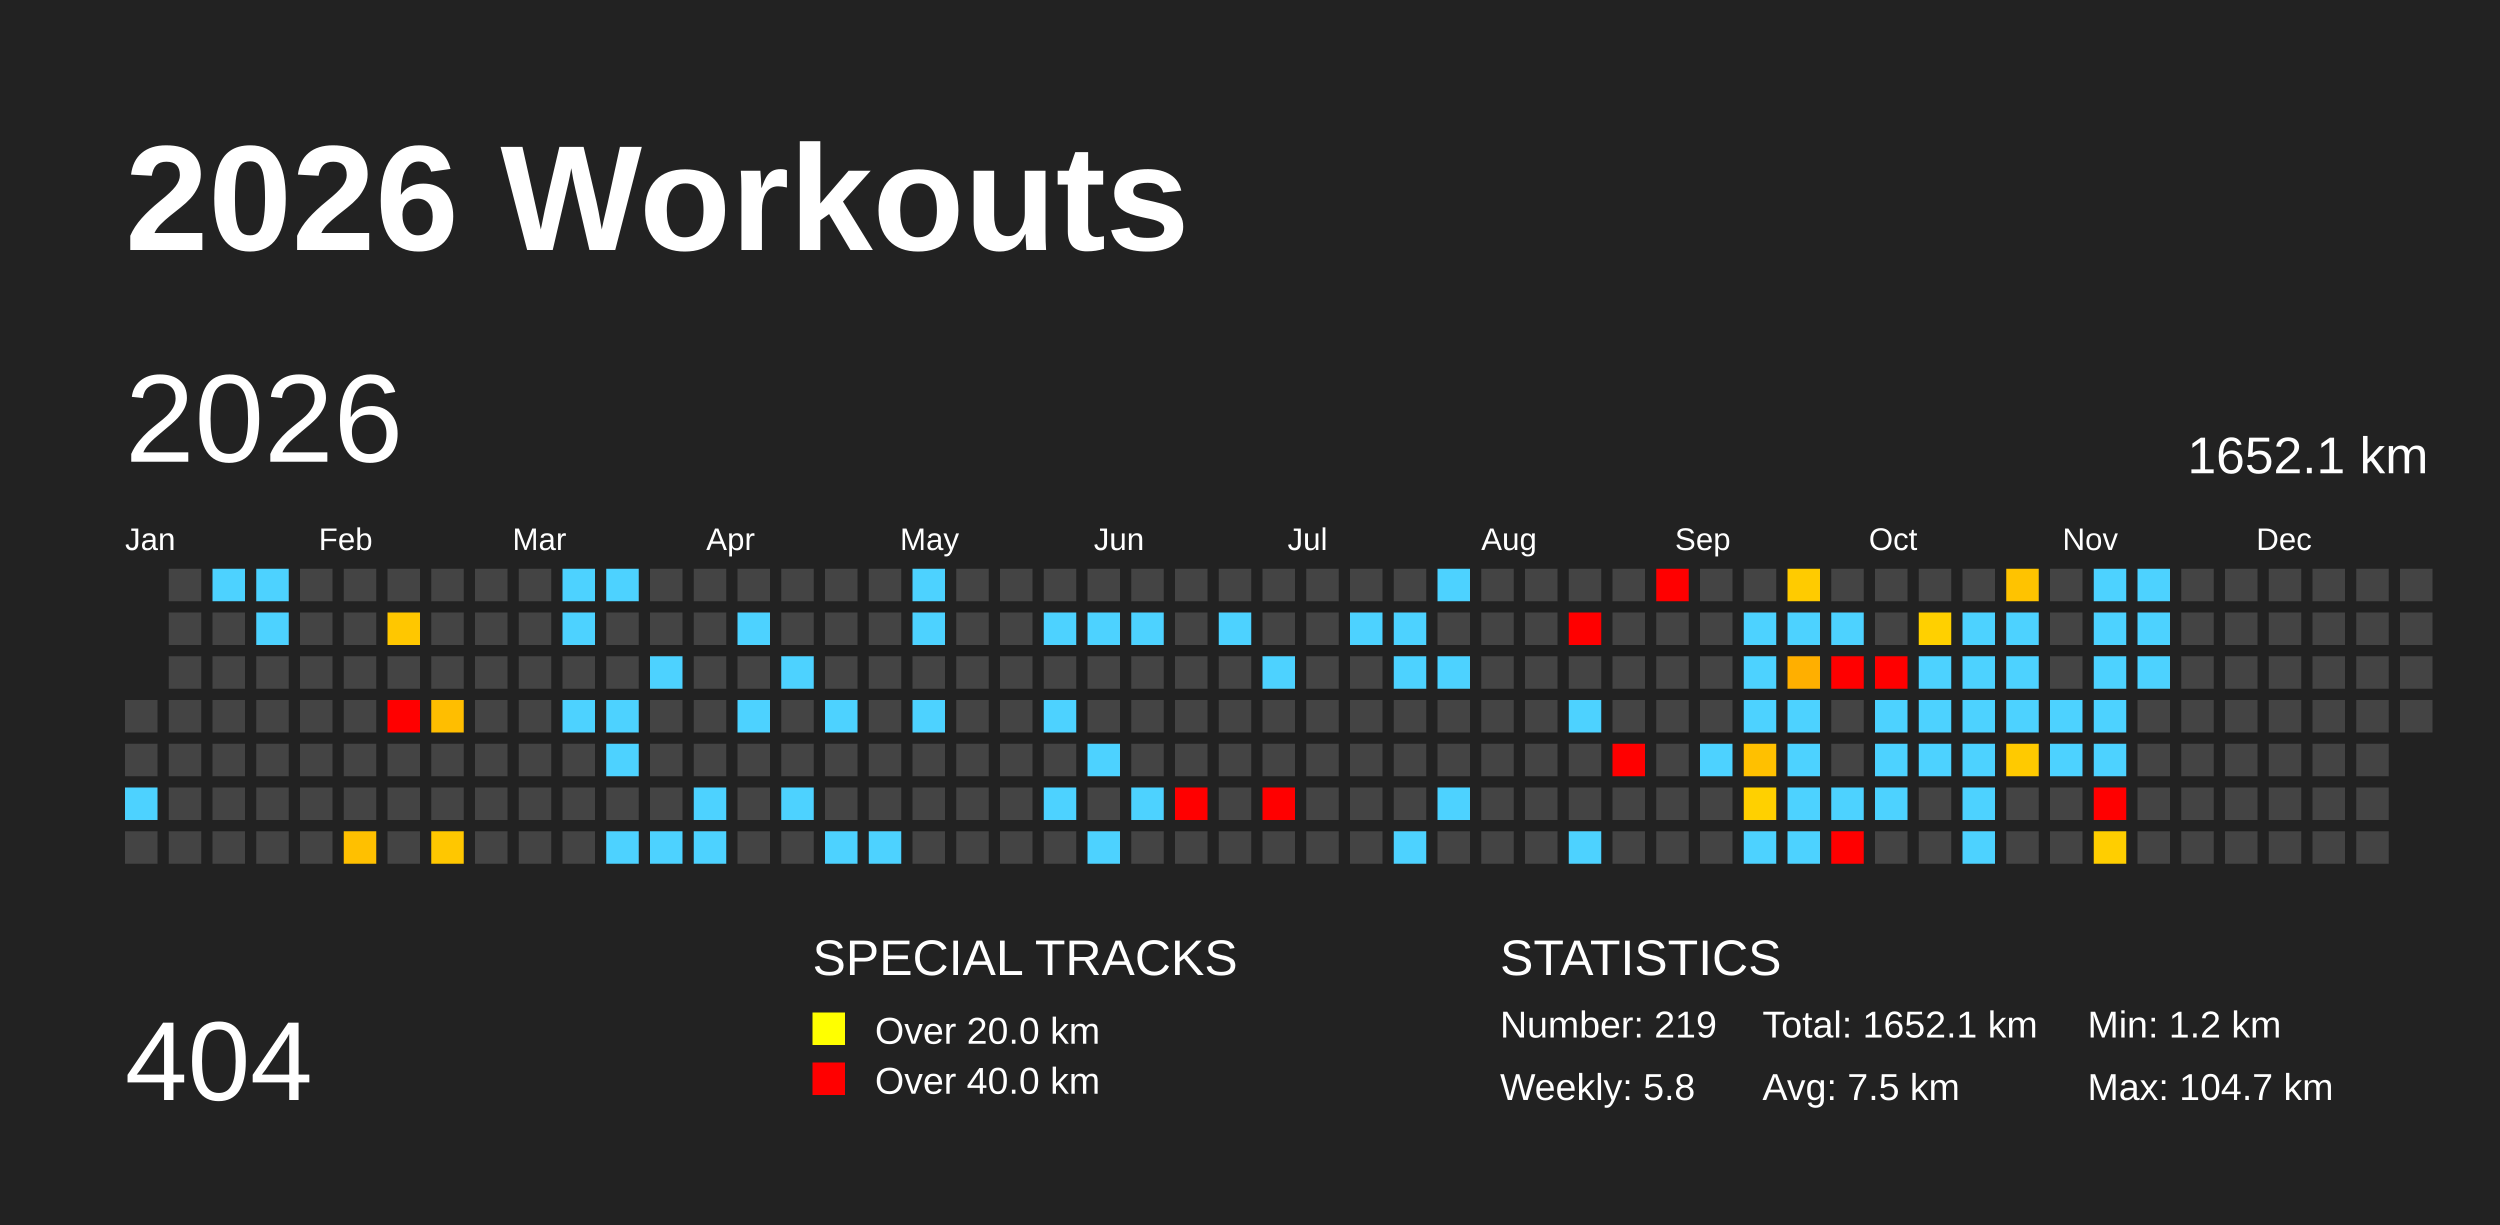
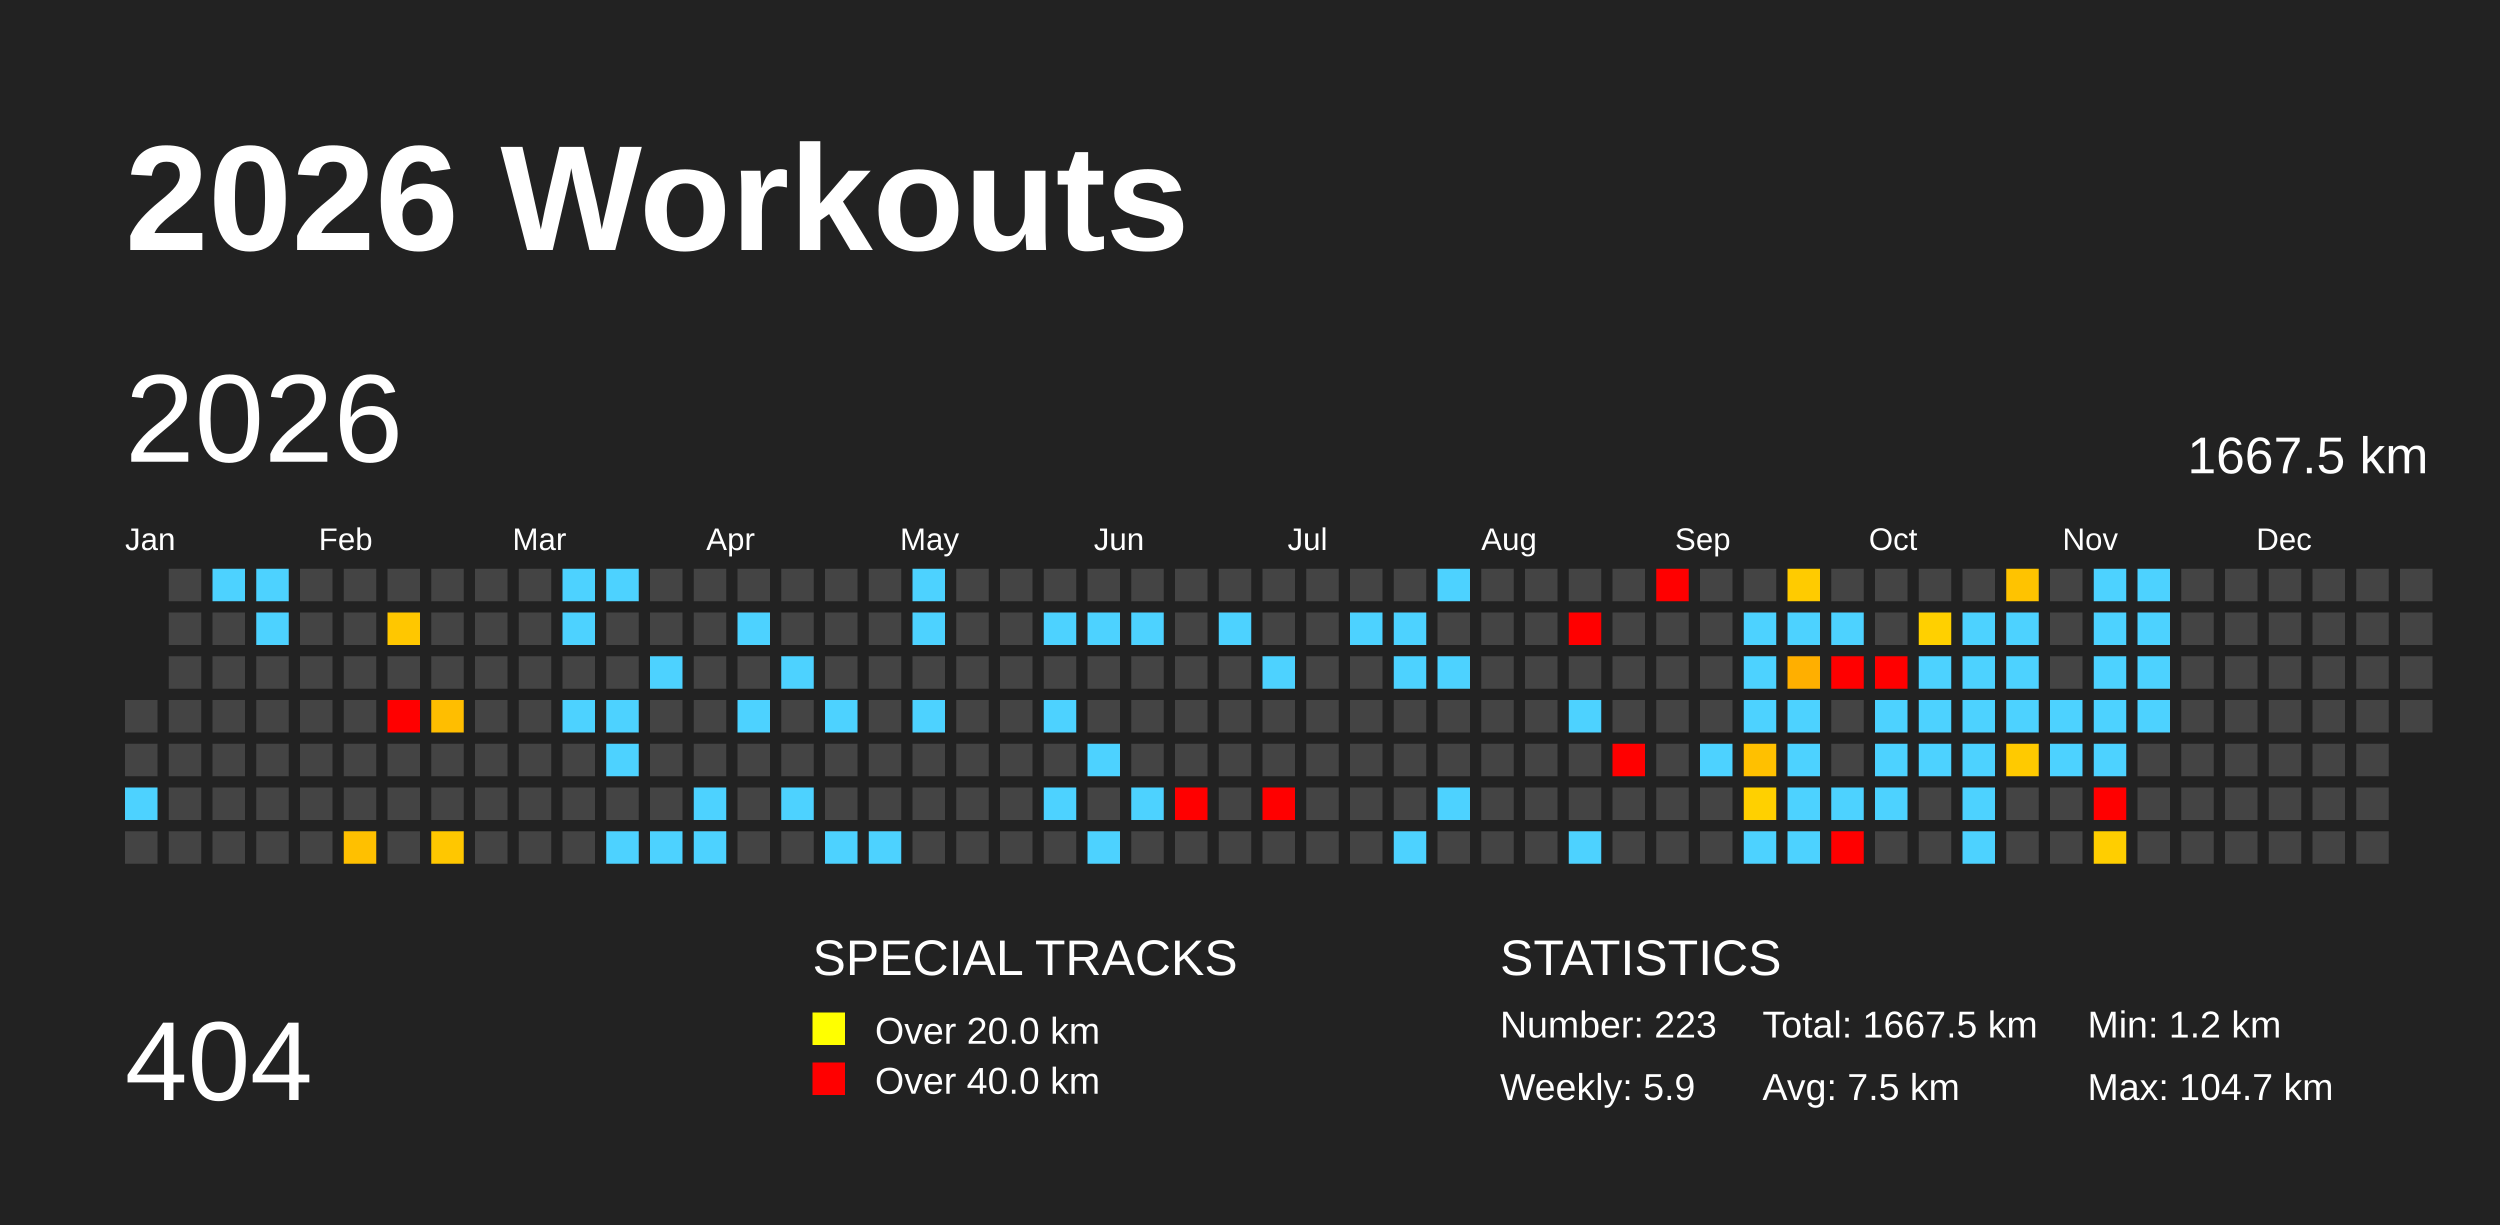
<svg xmlns="http://www.w3.org/2000/svg" baseProfile="full" height="98mm" version="1.1" viewBox="0,0,200,98" width="200mm">
  <defs>
    <pattern height="2" id="indoor-stripe" patternUnits="userSpaceOnUse" width="2">
      <line stroke="white" stroke-opacity="0.45" stroke-width="0.5" x1="0" x2="2" y1="2" y2="0" />
    </pattern>
  </defs>
  <rect fill="#222222" height="98" width="200" x="0" y="0" />
  <text fill="#FFFFFF" style="font-size:12px; font-family:Arial; font-weight:bold;" x="10" y="20">2026 Workouts</text>
  <text fill="#FFFFFF" style="font-size:9px; font-family:Arial" x="10" y="88">404</text>
  <text fill="#FFFFFF" style="font-size:4px; font-family:Arial" x="65" y="78">SPECIAL TRACKS</text>
  <rect fill="yellow" height="2.6" width="2.6" x="65" y="81" />
  <text fill="#FFFFFF" style="font-size:3px; font-family:Arial" x="70" y="83.5">Over 20.0 km</text>
  <rect fill="red" height="2.6" width="2.6" x="65" y="85" />
  <text fill="#FFFFFF" style="font-size:3px; font-family:Arial" x="70" y="87.5">Over 40.0 km</text>
  <text fill="#FFFFFF" style="font-size:4px; font-family:Arial" x="120" y="78">STATISTICS</text>
-   <text fill="#FFFFFF" style="font-size:3px; font-family:Arial" x="120" y="83">Number: 219</text>
-   <text fill="#FFFFFF" style="font-size:3px; font-family:Arial" x="120" y="88">Weekly: 5.8</text>
-   <text fill="#FFFFFF" style="font-size:3px; font-family:Arial" x="141" y="83">Total: 1652.1 km</text>
+   <text fill="#FFFFFF" style="font-size:3px; font-family:Arial" x="120" y="83">Number: 223</text>
+   <text fill="#FFFFFF" style="font-size:3px; font-family:Arial" x="120" y="88">Weekly: 5.9</text>
+   <text fill="#FFFFFF" style="font-size:3px; font-family:Arial" x="141" y="83">Total: 1667.5 km</text>
  <text fill="#FFFFFF" style="font-size:3px; font-family:Arial" x="141" y="88">Avg: 7.5 km</text>
  <text fill="#FFFFFF" style="font-size:3px; font-family:Arial" x="167" y="83">Min: 1.2 km</text>
  <text fill="#FFFFFF" style="font-size:3px; font-family:Arial" x="167" y="88">Max: 104.7 km</text>
  <text dominant-baseline="hanging" fill="#FFFFFF" style="font-size:10.0px; font-family:Arial;" x="10" y="30">2026</text>
-   <text dominant-baseline="hanging" fill="#FFFFFF" style="font-size:4.125px; font-family:Arial;" x="175" y="35">1652.1 km</text>
+   <text dominant-baseline="hanging" fill="#FFFFFF" style="font-size:4.125px; font-family:Arial;" x="175" y="35">1667.5 km</text>
  <text fill="#FFFFFF" style="font-size:2.5px; font-family:Arial" x="10.0" y="44">Jan</text>
  <text fill="#FFFFFF" style="font-size:2.5px; font-family:Arial" x="25.5" y="44">Feb</text>
  <text fill="#FFFFFF" style="font-size:2.5px; font-family:Arial" x="41.0" y="44">Mar</text>
  <text fill="#FFFFFF" style="font-size:2.5px; font-family:Arial" x="56.5" y="44">Apr</text>
  <text fill="#FFFFFF" style="font-size:2.5px; font-family:Arial" x="72.0" y="44">May</text>
  <text fill="#FFFFFF" style="font-size:2.5px; font-family:Arial" x="87.5" y="44">Jun</text>
  <text fill="#FFFFFF" style="font-size:2.5px; font-family:Arial" x="103.0" y="44">Jul</text>
  <text fill="#FFFFFF" style="font-size:2.5px; font-family:Arial" x="118.5" y="44">Aug</text>
  <text fill="#FFFFFF" style="font-size:2.5px; font-family:Arial" x="134.0" y="44">Sep</text>
  <text fill="#FFFFFF" style="font-size:2.5px; font-family:Arial" x="149.5" y="44">Oct</text>
  <text fill="#FFFFFF" style="font-size:2.5px; font-family:Arial" x="165.0" y="44">Nov</text>
  <text fill="#FFFFFF" style="font-size:2.5px; font-family:Arial" x="180.5" y="44">Dec</text>
  <rect fill="#444444" height="2.6" width="2.6" x="10.0" y="56.0" />
  <rect fill="#444444" height="2.6" width="2.6" x="10.0" y="59.5" />
  <rect fill="#4dd2ff" height="2.6" width="2.6" x="10.0" y="63.0" />
  <rect fill="#444444" height="2.6" width="2.6" x="10.0" y="66.5" />
  <rect fill="#444444" height="2.6" width="2.6" x="13.5" y="45.5" />
  <rect fill="#444444" height="2.6" width="2.6" x="13.5" y="49.0" />
  <rect fill="#444444" height="2.6" width="2.6" x="13.5" y="52.5" />
  <rect fill="#444444" height="2.6" width="2.6" x="13.5" y="56.0" />
  <rect fill="#444444" height="2.6" width="2.6" x="13.5" y="59.5" />
  <rect fill="#444444" height="2.6" width="2.6" x="13.5" y="63.0" />
  <rect fill="#444444" height="2.6" width="2.6" x="13.5" y="66.5" />
  <rect fill="#4dd2ff" height="2.6" width="2.6" x="17.0" y="45.5" />
  <rect fill="#444444" height="2.6" width="2.6" x="17.0" y="49.0" />
  <rect fill="#444444" height="2.6" width="2.6" x="17.0" y="52.5" />
  <rect fill="#444444" height="2.6" width="2.6" x="17.0" y="56.0" />
  <rect fill="#444444" height="2.6" width="2.6" x="17.0" y="59.5" />
  <rect fill="#444444" height="2.6" width="2.6" x="17.0" y="63.0" />
  <rect fill="#444444" height="2.6" width="2.6" x="17.0" y="66.5" />
  <rect fill="#4dd2ff" height="2.6" width="2.6" x="20.5" y="45.5" />
  <rect fill="#4dd2ff" height="2.6" width="2.6" x="20.5" y="49.0" />
  <rect fill="#444444" height="2.6" width="2.6" x="20.5" y="52.5" />
  <rect fill="#444444" height="2.6" width="2.6" x="20.5" y="56.0" />
  <rect fill="#444444" height="2.6" width="2.6" x="20.5" y="59.5" />
  <rect fill="#444444" height="2.6" width="2.6" x="20.5" y="63.0" />
  <rect fill="#444444" height="2.6" width="2.6" x="20.5" y="66.5" />
  <rect fill="#444444" height="2.6" width="2.6" x="24.0" y="45.5" />
  <rect fill="#444444" height="2.6" width="2.6" x="24.0" y="49.0" />
  <rect fill="#444444" height="2.6" width="2.6" x="24.0" y="52.5" />
  <rect fill="#444444" height="2.6" width="2.6" x="24.0" y="56.0" />
  <rect fill="#444444" height="2.6" width="2.6" x="24.0" y="59.5" />
  <rect fill="#444444" height="2.6" width="2.6" x="24.0" y="63.0" />
  <rect fill="#444444" height="2.6" width="2.6" x="24.0" y="66.5" />
  <rect fill="#444444" height="2.6" width="2.6" x="27.5" y="45.5" />
  <rect fill="#444444" height="2.6" width="2.6" x="27.5" y="49.0" />
  <rect fill="#444444" height="2.6" width="2.6" x="27.5" y="52.5" />
  <rect fill="#444444" height="2.6" width="2.6" x="27.5" y="56.0" />
  <rect fill="#444444" height="2.6" width="2.6" x="27.5" y="59.5" />
  <rect fill="#444444" height="2.6" width="2.6" x="27.5" y="63.0" />
  <rect fill="#ffc000" height="2.6" width="2.6" x="27.5" y="66.5" />
  <rect fill="#444444" height="2.6" width="2.6" x="31.0" y="45.5" />
  <rect fill="#ffc700" height="2.6" width="2.6" x="31.0" y="49.0" />
  <rect fill="#444444" height="2.6" width="2.6" x="31.0" y="52.5" />
  <rect fill="red" height="2.6" width="2.6" x="31.0" y="56.0" />
  <rect fill="#444444" height="2.6" width="2.6" x="31.0" y="59.5" />
  <rect fill="#444444" height="2.6" width="2.6" x="31.0" y="63.0" />
  <rect fill="#444444" height="2.6" width="2.6" x="31.0" y="66.5" />
  <rect fill="#444444" height="2.6" width="2.6" x="34.5" y="45.5" />
  <rect fill="#444444" height="2.6" width="2.6" x="34.5" y="49.0" />
  <rect fill="#444444" height="2.6" width="2.6" x="34.5" y="52.5" />
  <rect fill="#ffbe00" height="2.6" width="2.6" x="34.5" y="56.0" />
  <rect fill="#444444" height="2.6" width="2.6" x="34.5" y="59.5" />
  <rect fill="#444444" height="2.6" width="2.6" x="34.5" y="63.0" />
  <rect fill="#ffc700" height="2.6" width="2.6" x="34.5" y="66.5" />
  <rect fill="#444444" height="2.6" width="2.6" x="38.0" y="45.5" />
  <rect fill="#444444" height="2.6" width="2.6" x="38.0" y="49.0" />
  <rect fill="#444444" height="2.6" width="2.6" x="38.0" y="52.5" />
  <rect fill="#444444" height="2.6" width="2.6" x="38.0" y="56.0" />
  <rect fill="#444444" height="2.6" width="2.6" x="38.0" y="59.5" />
  <rect fill="#444444" height="2.6" width="2.6" x="38.0" y="63.0" />
  <rect fill="#444444" height="2.6" width="2.6" x="38.0" y="66.5" />
  <rect fill="#444444" height="2.6" width="2.6" x="41.5" y="45.5" />
  <rect fill="#444444" height="2.6" width="2.6" x="41.5" y="49.0" />
  <rect fill="#444444" height="2.6" width="2.6" x="41.5" y="52.5" />
  <rect fill="#444444" height="2.6" width="2.6" x="41.5" y="56.0" />
  <rect fill="#444444" height="2.6" width="2.6" x="41.5" y="59.5" />
  <rect fill="#444444" height="2.6" width="2.6" x="41.5" y="63.0" />
  <rect fill="#444444" height="2.6" width="2.6" x="41.5" y="66.5" />
  <rect fill="#4dd2ff" height="2.6" width="2.6" x="45.0" y="45.5" />
  <rect fill="#4dd2ff" height="2.6" width="2.6" x="45.0" y="49.0" />
  <rect fill="#444444" height="2.6" width="2.6" x="45.0" y="52.5" />
  <rect fill="#4dd2ff" height="2.6" width="2.6" x="45.0" y="56.0" />
  <rect fill="#444444" height="2.6" width="2.6" x="45.0" y="59.5" />
  <rect fill="#444444" height="2.6" width="2.6" x="45.0" y="63.0" />
  <rect fill="#444444" height="2.6" width="2.6" x="45.0" y="66.5" />
  <rect fill="#4dd2ff" height="2.6" width="2.6" x="48.5" y="45.5" />
  <rect fill="#444444" height="2.6" width="2.6" x="48.5" y="49.0" />
  <rect fill="#444444" height="2.6" width="2.6" x="48.5" y="52.5" />
  <rect fill="#4dd2ff" height="2.6" width="2.6" x="48.5" y="56.0" />
  <rect fill="#4dd2ff" height="2.6" width="2.6" x="48.5" y="59.5" />
  <rect fill="#444444" height="2.6" width="2.6" x="48.5" y="63.0" />
  <rect fill="#4dd2ff" height="2.6" width="2.6" x="48.5" y="66.5" />
  <rect fill="#444444" height="2.6" width="2.6" x="52.0" y="45.5" />
  <rect fill="#444444" height="2.6" width="2.6" x="52.0" y="49.0" />
  <rect fill="#4dd2ff" height="2.6" width="2.6" x="52.0" y="52.5" />
  <rect fill="#444444" height="2.6" width="2.6" x="52.0" y="56.0" />
  <rect fill="#444444" height="2.6" width="2.6" x="52.0" y="59.5" />
  <rect fill="#444444" height="2.6" width="2.6" x="52.0" y="63.0" />
  <rect fill="#4dd2ff" height="2.6" width="2.6" x="52.0" y="66.5" />
  <rect fill="#444444" height="2.6" width="2.6" x="55.5" y="45.5" />
  <rect fill="#444444" height="2.6" width="2.6" x="55.5" y="49.0" />
  <rect fill="#444444" height="2.6" width="2.6" x="55.5" y="52.5" />
  <rect fill="#444444" height="2.6" width="2.6" x="55.5" y="56.0" />
  <rect fill="#444444" height="2.6" width="2.6" x="55.5" y="59.5" />
  <rect fill="#4dd2ff" height="2.6" width="2.6" x="55.5" y="63.0" />
  <rect fill="#4dd2ff" height="2.6" width="2.6" x="55.5" y="66.5" />
  <rect fill="#444444" height="2.6" width="2.6" x="59.0" y="45.5" />
  <rect fill="#4dd2ff" height="2.6" width="2.6" x="59.0" y="49.0" />
  <rect fill="#444444" height="2.6" width="2.6" x="59.0" y="52.5" />
  <rect fill="#4dd2ff" height="2.6" width="2.6" x="59.0" y="56.0" />
  <rect fill="#444444" height="2.6" width="2.6" x="59.0" y="59.5" />
  <rect fill="#444444" height="2.6" width="2.6" x="59.0" y="63.0" />
  <rect fill="#444444" height="2.6" width="2.6" x="59.0" y="66.5" />
  <rect fill="#444444" height="2.6" width="2.6" x="62.5" y="45.5" />
  <rect fill="#444444" height="2.6" width="2.6" x="62.5" y="49.0" />
  <rect fill="#4dd2ff" height="2.6" width="2.6" x="62.5" y="52.5" />
  <rect fill="#444444" height="2.6" width="2.6" x="62.5" y="56.0" />
  <rect fill="#444444" height="2.6" width="2.6" x="62.5" y="59.5" />
  <rect fill="#4dd2ff" height="2.6" width="2.6" x="62.5" y="63.0" />
  <rect fill="#444444" height="2.6" width="2.6" x="62.5" y="66.5" />
  <rect fill="#444444" height="2.6" width="2.6" x="66.0" y="45.5" />
  <rect fill="#444444" height="2.6" width="2.6" x="66.0" y="49.0" />
  <rect fill="#444444" height="2.6" width="2.6" x="66.0" y="52.5" />
  <rect fill="#4dd2ff" height="2.6" width="2.6" x="66.0" y="56.0" />
  <rect fill="#444444" height="2.6" width="2.6" x="66.0" y="59.5" />
  <rect fill="#444444" height="2.6" width="2.6" x="66.0" y="63.0" />
  <rect fill="#4dd2ff" height="2.6" width="2.6" x="66.0" y="66.5" />
  <rect fill="#444444" height="2.6" width="2.6" x="69.5" y="45.5" />
  <rect fill="#444444" height="2.6" width="2.6" x="69.5" y="49.0" />
  <rect fill="#444444" height="2.6" width="2.6" x="69.5" y="52.5" />
  <rect fill="#444444" height="2.6" width="2.6" x="69.5" y="56.0" />
  <rect fill="#444444" height="2.6" width="2.6" x="69.5" y="59.5" />
  <rect fill="#444444" height="2.6" width="2.6" x="69.5" y="63.0" />
  <rect fill="#4dd2ff" height="2.6" width="2.6" x="69.5" y="66.5" />
  <rect fill="#4dd2ff" height="2.6" width="2.6" x="73.0" y="45.5" />
  <rect fill="#4dd2ff" height="2.6" width="2.6" x="73.0" y="49.0" />
  <rect fill="#444444" height="2.6" width="2.6" x="73.0" y="52.5" />
  <rect fill="#4dd2ff" height="2.6" width="2.6" x="73.0" y="56.0" />
  <rect fill="#444444" height="2.6" width="2.6" x="73.0" y="59.5" />
  <rect fill="#444444" height="2.6" width="2.6" x="73.0" y="63.0" />
  <rect fill="#444444" height="2.6" width="2.6" x="73.0" y="66.5" />
  <rect fill="#444444" height="2.6" width="2.6" x="76.5" y="45.5" />
  <rect fill="#444444" height="2.6" width="2.6" x="76.5" y="49.0" />
  <rect fill="#444444" height="2.6" width="2.6" x="76.5" y="52.5" />
  <rect fill="#444444" height="2.6" width="2.6" x="76.5" y="56.0" />
  <rect fill="#444444" height="2.6" width="2.6" x="76.5" y="59.5" />
  <rect fill="#444444" height="2.6" width="2.6" x="76.5" y="63.0" />
  <rect fill="#444444" height="2.6" width="2.6" x="76.5" y="66.5" />
  <rect fill="#444444" height="2.6" width="2.6" x="80.0" y="45.5" />
  <rect fill="#444444" height="2.6" width="2.6" x="80.0" y="49.0" />
  <rect fill="#444444" height="2.6" width="2.6" x="80.0" y="52.5" />
  <rect fill="#444444" height="2.6" width="2.6" x="80.0" y="56.0" />
  <rect fill="#444444" height="2.6" width="2.6" x="80.0" y="59.5" />
  <rect fill="#444444" height="2.6" width="2.6" x="80.0" y="63.0" />
  <rect fill="#444444" height="2.6" width="2.6" x="80.0" y="66.5" />
  <rect fill="#444444" height="2.6" width="2.6" x="83.5" y="45.5" />
  <rect fill="#4dd2ff" height="2.6" width="2.6" x="83.5" y="49.0" />
  <rect fill="#444444" height="2.6" width="2.6" x="83.5" y="52.5" />
  <rect fill="#4dd2ff" height="2.6" width="2.6" x="83.5" y="56.0" />
  <rect fill="#444444" height="2.6" width="2.6" x="83.5" y="59.5" />
  <rect fill="#4dd2ff" height="2.6" width="2.6" x="83.5" y="63.0" />
  <rect fill="#444444" height="2.6" width="2.6" x="83.5" y="66.5" />
  <rect fill="#444444" height="2.6" width="2.6" x="87.0" y="45.5" />
  <rect fill="#4dd2ff" height="2.6" width="2.6" x="87.0" y="49.0" />
  <rect fill="#444444" height="2.6" width="2.6" x="87.0" y="52.5" />
  <rect fill="#444444" height="2.6" width="2.6" x="87.0" y="56.0" />
  <rect fill="#4dd2ff" height="2.6" width="2.6" x="87.0" y="59.5" />
  <rect fill="#444444" height="2.6" width="2.6" x="87.0" y="63.0" />
  <rect fill="#4dd2ff" height="2.6" width="2.6" x="87.0" y="66.5" />
  <rect fill="#444444" height="2.6" width="2.6" x="90.5" y="45.5" />
  <rect fill="#4dd2ff" height="2.6" width="2.6" x="90.5" y="49.0" />
  <rect fill="#444444" height="2.6" width="2.6" x="90.5" y="52.5" />
  <rect fill="#444444" height="2.6" width="2.6" x="90.5" y="56.0" />
  <rect fill="#444444" height="2.6" width="2.6" x="90.5" y="59.5" />
  <rect fill="#4dd2ff" height="2.6" width="2.6" x="90.5" y="63.0" />
  <rect fill="#444444" height="2.6" width="2.6" x="90.5" y="66.5" />
  <rect fill="#444444" height="2.6" width="2.6" x="94.0" y="45.5" />
  <rect fill="#444444" height="2.6" width="2.6" x="94.0" y="49.0" />
  <rect fill="#444444" height="2.6" width="2.6" x="94.0" y="52.5" />
  <rect fill="#444444" height="2.6" width="2.6" x="94.0" y="56.0" />
  <rect fill="#444444" height="2.6" width="2.6" x="94.0" y="59.5" />
  <rect fill="red" height="2.6" width="2.6" x="94.0" y="63.0" />
  <rect fill="#444444" height="2.6" width="2.6" x="94.0" y="66.5" />
  <rect fill="#444444" height="2.6" width="2.6" x="97.5" y="45.5" />
  <rect fill="#4dd2ff" height="2.6" width="2.6" x="97.5" y="49.0" />
  <rect fill="#444444" height="2.6" width="2.6" x="97.5" y="52.5" />
  <rect fill="#444444" height="2.6" width="2.6" x="97.5" y="56.0" />
  <rect fill="#444444" height="2.6" width="2.6" x="97.5" y="59.5" />
  <rect fill="#444444" height="2.6" width="2.6" x="97.5" y="63.0" />
  <rect fill="#444444" height="2.6" width="2.6" x="97.5" y="66.5" />
  <rect fill="#444444" height="2.6" width="2.6" x="101.0" y="45.5" />
  <rect fill="#444444" height="2.6" width="2.6" x="101.0" y="49.0" />
  <rect fill="#4dd2ff" height="2.6" width="2.6" x="101.0" y="52.5" />
  <rect fill="#444444" height="2.6" width="2.6" x="101.0" y="56.0" />
  <rect fill="#444444" height="2.6" width="2.6" x="101.0" y="59.5" />
  <rect fill="red" height="2.6" width="2.6" x="101.0" y="63.0" />
  <rect fill="#444444" height="2.6" width="2.6" x="101.0" y="66.5" />
  <rect fill="#444444" height="2.6" width="2.6" x="104.5" y="45.5" />
  <rect fill="#444444" height="2.6" width="2.6" x="104.5" y="49.0" />
  <rect fill="#444444" height="2.6" width="2.6" x="104.5" y="52.5" />
  <rect fill="#444444" height="2.6" width="2.6" x="104.5" y="56.0" />
  <rect fill="#444444" height="2.6" width="2.6" x="104.5" y="59.5" />
  <rect fill="#444444" height="2.6" width="2.6" x="104.5" y="63.0" />
  <rect fill="#444444" height="2.6" width="2.6" x="104.5" y="66.5" />
  <rect fill="#444444" height="2.6" width="2.6" x="108.0" y="45.5" />
  <rect fill="#4dd2ff" height="2.6" width="2.6" x="108.0" y="49.0" />
  <rect fill="#444444" height="2.6" width="2.6" x="108.0" y="52.5" />
  <rect fill="#444444" height="2.6" width="2.6" x="108.0" y="56.0" />
  <rect fill="#444444" height="2.6" width="2.6" x="108.0" y="59.5" />
  <rect fill="#444444" height="2.6" width="2.6" x="108.0" y="63.0" />
  <rect fill="#444444" height="2.6" width="2.6" x="108.0" y="66.5" />
  <rect fill="#444444" height="2.6" width="2.6" x="111.5" y="45.5" />
  <rect fill="#4dd2ff" height="2.6" width="2.6" x="111.5" y="49.0" />
  <rect fill="#4dd2ff" height="2.6" width="2.6" x="111.5" y="52.5" />
  <rect fill="#444444" height="2.6" width="2.6" x="111.5" y="56.0" />
  <rect fill="#444444" height="2.6" width="2.6" x="111.5" y="59.5" />
  <rect fill="#444444" height="2.6" width="2.6" x="111.5" y="63.0" />
  <rect fill="#4dd2ff" height="2.6" width="2.6" x="111.5" y="66.5" />
  <rect fill="#4dd2ff" height="2.6" width="2.6" x="115.0" y="45.5" />
  <rect fill="#444444" height="2.6" width="2.6" x="115.0" y="49.0" />
  <rect fill="#4dd2ff" height="2.6" width="2.6" x="115.0" y="52.5" />
  <rect fill="#444444" height="2.6" width="2.6" x="115.0" y="56.0" />
  <rect fill="#444444" height="2.6" width="2.6" x="115.0" y="59.5" />
  <rect fill="#4dd2ff" height="2.6" width="2.6" x="115.0" y="63.0" />
  <rect fill="#444444" height="2.6" width="2.6" x="115.0" y="66.5" />
  <rect fill="#444444" height="2.6" width="2.6" x="118.5" y="45.5" />
  <rect fill="#444444" height="2.6" width="2.6" x="118.5" y="49.0" />
  <rect fill="#444444" height="2.6" width="2.6" x="118.5" y="52.5" />
  <rect fill="#444444" height="2.6" width="2.6" x="118.5" y="56.0" />
  <rect fill="#444444" height="2.6" width="2.6" x="118.5" y="59.5" />
  <rect fill="#444444" height="2.6" width="2.6" x="118.5" y="63.0" />
  <rect fill="#444444" height="2.6" width="2.6" x="118.5" y="66.5" />
  <rect fill="#444444" height="2.6" width="2.6" x="122.0" y="45.5" />
  <rect fill="#444444" height="2.6" width="2.6" x="122.0" y="49.0" />
  <rect fill="#444444" height="2.6" width="2.6" x="122.0" y="52.5" />
  <rect fill="#444444" height="2.6" width="2.6" x="122.0" y="56.0" />
  <rect fill="#444444" height="2.6" width="2.6" x="122.0" y="59.5" />
  <rect fill="#444444" height="2.6" width="2.6" x="122.0" y="63.0" />
  <rect fill="#444444" height="2.6" width="2.6" x="122.0" y="66.5" />
  <rect fill="#444444" height="2.6" width="2.6" x="125.5" y="45.5" />
  <rect fill="red" height="2.6" width="2.6" x="125.5" y="49.0" />
  <rect fill="#444444" height="2.6" width="2.6" x="125.5" y="52.5" />
  <rect fill="#4dd2ff" height="2.6" width="2.6" x="125.5" y="56.0" />
  <rect fill="#444444" height="2.6" width="2.6" x="125.5" y="59.5" />
  <rect fill="#444444" height="2.6" width="2.6" x="125.5" y="63.0" />
  <rect fill="#4dd2ff" height="2.6" width="2.6" x="125.5" y="66.5" />
  <rect fill="#444444" height="2.6" width="2.6" x="129.0" y="45.5" />
  <rect fill="#444444" height="2.6" width="2.6" x="129.0" y="49.0" />
  <rect fill="#444444" height="2.6" width="2.6" x="129.0" y="52.5" />
  <rect fill="#444444" height="2.6" width="2.6" x="129.0" y="56.0" />
  <rect fill="red" height="2.6" width="2.6" x="129.0" y="59.5" />
  <rect fill="#444444" height="2.6" width="2.6" x="129.0" y="63.0" />
  <rect fill="#444444" height="2.6" width="2.6" x="129.0" y="66.5" />
  <rect fill="red" height="2.6" width="2.6" x="132.5" y="45.5" />
  <rect fill="#444444" height="2.6" width="2.6" x="132.5" y="49.0" />
  <rect fill="#444444" height="2.6" width="2.6" x="132.5" y="52.5" />
  <rect fill="#444444" height="2.6" width="2.6" x="132.5" y="56.0" />
  <rect fill="#444444" height="2.6" width="2.6" x="132.5" y="59.5" />
  <rect fill="#444444" height="2.6" width="2.6" x="132.5" y="63.0" />
  <rect fill="#444444" height="2.6" width="2.6" x="132.5" y="66.5" />
  <rect fill="#444444" height="2.6" width="2.6" x="136.0" y="45.5" />
  <rect fill="#444444" height="2.6" width="2.6" x="136.0" y="49.0" />
  <rect fill="#444444" height="2.6" width="2.6" x="136.0" y="52.5" />
  <rect fill="#444444" height="2.6" width="2.6" x="136.0" y="56.0" />
  <rect fill="#4dd2ff" height="2.6" width="2.6" x="136.0" y="59.5" />
  <rect fill="#444444" height="2.6" width="2.6" x="136.0" y="63.0" />
  <rect fill="#444444" height="2.6" width="2.6" x="136.0" y="66.5" />
  <rect fill="#444444" height="2.6" width="2.6" x="139.5" y="45.5" />
  <rect fill="#4dd2ff" height="2.6" width="2.6" x="139.5" y="49.0" />
  <rect fill="#4dd2ff" height="2.6" width="2.6" x="139.5" y="52.5" />
  <rect fill="#4dd2ff" height="2.6" width="2.6" x="139.5" y="56.0" />
  <rect fill="#ffc000" height="2.6" width="2.6" x="139.5" y="59.5" />
  <rect fill="#ffd000" height="2.6" width="2.6" x="139.5" y="63.0" />
  <rect fill="#4dd2ff" height="2.6" width="2.6" x="139.5" y="66.5" />
  <rect fill="#ffcb00" height="2.6" width="2.6" x="143.0" y="45.5" />
  <rect fill="#4dd2ff" height="2.6" width="2.6" x="143.0" y="49.0" />
  <rect fill="#ffaf00" height="2.6" width="2.6" x="143.0" y="52.5" />
  <rect fill="#4dd2ff" height="2.6" width="2.6" x="143.0" y="56.0" />
  <rect fill="#4dd2ff" height="2.6" width="2.6" x="143.0" y="59.5" />
  <rect fill="#4dd2ff" height="2.6" width="2.6" x="143.0" y="63.0" />
  <rect fill="#4dd2ff" height="2.6" width="2.6" x="143.0" y="66.5" />
  <rect fill="#444444" height="2.6" width="2.6" x="146.5" y="45.5" />
  <rect fill="#4dd2ff" height="2.6" width="2.6" x="146.5" y="49.0" />
  <rect fill="red" height="2.6" width="2.6" x="146.5" y="52.5" />
  <rect fill="#444444" height="2.6" width="2.6" x="146.5" y="56.0" />
  <rect fill="#444444" height="2.6" width="2.6" x="146.5" y="59.5" />
  <rect fill="#4dd2ff" height="2.6" width="2.6" x="146.5" y="63.0" />
  <rect fill="red" height="2.6" width="2.6" x="146.5" y="66.5" />
  <rect fill="#444444" height="2.6" width="2.6" x="150.0" y="45.5" />
  <rect fill="#444444" height="2.6" width="2.6" x="150.0" y="49.0" />
  <rect fill="red" height="2.6" width="2.6" x="150.0" y="52.5" />
  <rect fill="#4dd2ff" height="2.6" width="2.6" x="150.0" y="56.0" />
  <rect fill="#4dd2ff" height="2.6" width="2.6" x="150.0" y="59.5" />
  <rect fill="#4dd2ff" height="2.6" width="2.6" x="150.0" y="63.0" />
  <rect fill="#444444" height="2.6" width="2.6" x="150.0" y="66.5" />
  <rect fill="#444444" height="2.6" width="2.6" x="153.5" y="45.5" />
  <rect fill="#ffd000" height="2.6" width="2.6" x="153.5" y="49.0" />
  <rect fill="#4dd2ff" height="2.6" width="2.6" x="153.5" y="52.5" />
  <rect fill="#4dd2ff" height="2.6" width="2.6" x="153.5" y="56.0" />
  <rect fill="#4dd2ff" height="2.6" width="2.6" x="153.5" y="59.5" />
  <rect fill="#444444" height="2.6" width="2.6" x="153.5" y="63.0" />
  <rect fill="#444444" height="2.6" width="2.6" x="153.5" y="66.5" />
  <rect fill="#444444" height="2.6" width="2.6" x="157.0" y="45.5" />
  <rect fill="#4dd2ff" height="2.6" width="2.6" x="157.0" y="49.0" />
  <rect fill="#4dd2ff" height="2.6" width="2.6" x="157.0" y="52.5" />
  <rect fill="#4dd2ff" height="2.6" width="2.6" x="157.0" y="56.0" />
  <rect fill="#4dd2ff" height="2.6" width="2.6" x="157.0" y="59.5" />
  <rect fill="#4dd2ff" height="2.6" width="2.6" x="157.0" y="63.0" />
  <rect fill="#4dd2ff" height="2.6" width="2.6" x="157.0" y="66.5" />
  <rect fill="#ffc300" height="2.6" width="2.6" x="160.5" y="45.5" />
  <rect fill="#4dd2ff" height="2.6" width="2.6" x="160.5" y="49.0" />
  <rect fill="#4dd2ff" height="2.6" width="2.6" x="160.5" y="52.5" />
  <rect fill="#4dd2ff" height="2.6" width="2.6" x="160.5" y="56.0" />
  <rect fill="#ffca00" height="2.6" width="2.6" x="160.5" y="59.5" />
  <rect fill="#444444" height="2.6" width="2.6" x="160.5" y="63.0" />
  <rect fill="#444444" height="2.6" width="2.6" x="160.5" y="66.5" />
  <rect fill="#444444" height="2.6" width="2.6" x="164.0" y="45.5" />
  <rect fill="#444444" height="2.6" width="2.6" x="164.0" y="49.0" />
  <rect fill="#444444" height="2.6" width="2.6" x="164.0" y="52.5" />
  <rect fill="#4dd2ff" height="2.6" width="2.6" x="164.0" y="56.0" />
  <rect fill="#4dd2ff" height="2.6" width="2.6" x="164.0" y="59.5" />
  <rect fill="#444444" height="2.6" width="2.6" x="164.0" y="63.0" />
  <rect fill="#444444" height="2.6" width="2.6" x="164.0" y="66.5" />
  <rect fill="#4dd2ff" height="2.6" width="2.6" x="167.5" y="45.5" />
  <rect fill="#4dd2ff" height="2.6" width="2.6" x="167.5" y="49.0" />
  <rect fill="#4dd2ff" height="2.6" width="2.6" x="167.5" y="52.5" />
  <rect fill="#4dd2ff" height="2.6" width="2.6" x="167.5" y="56.0" />
  <rect fill="#4dd2ff" height="2.6" width="2.6" x="167.5" y="59.5" />
  <rect fill="red" height="2.6" width="2.6" x="167.5" y="63.0" />
  <rect fill="#ffce00" height="2.6" width="2.6" x="167.5" y="66.5" />
  <rect fill="#4dd2ff" height="2.6" width="2.6" x="171.0" y="45.5" />
  <rect fill="#4dd2ff" height="2.6" width="2.6" x="171.0" y="49.0" />
  <rect fill="#4dd2ff" height="2.6" width="2.6" x="171.0" y="52.5" />
-   <rect fill="#444444" height="2.6" width="2.6" x="171.0" y="56.0" />
+   <rect fill="#4dd2ff" height="2.6" width="2.6" x="171.0" y="56.0" />
  <rect fill="#444444" height="2.6" width="2.6" x="171.0" y="59.5" />
  <rect fill="#444444" height="2.6" width="2.6" x="171.0" y="63.0" />
  <rect fill="#444444" height="2.6" width="2.6" x="171.0" y="66.5" />
  <rect fill="#444444" height="2.6" width="2.6" x="174.5" y="45.5" />
  <rect fill="#444444" height="2.6" width="2.6" x="174.5" y="49.0" />
  <rect fill="#444444" height="2.6" width="2.6" x="174.5" y="52.5" />
  <rect fill="#444444" height="2.6" width="2.6" x="174.5" y="56.0" />
  <rect fill="#444444" height="2.6" width="2.6" x="174.5" y="59.5" />
  <rect fill="#444444" height="2.6" width="2.6" x="174.5" y="63.0" />
  <rect fill="#444444" height="2.6" width="2.6" x="174.5" y="66.5" />
  <rect fill="#444444" height="2.6" width="2.6" x="178.0" y="45.5" />
  <rect fill="#444444" height="2.6" width="2.6" x="178.0" y="49.0" />
  <rect fill="#444444" height="2.6" width="2.6" x="178.0" y="52.5" />
  <rect fill="#444444" height="2.6" width="2.6" x="178.0" y="56.0" />
  <rect fill="#444444" height="2.6" width="2.6" x="178.0" y="59.5" />
  <rect fill="#444444" height="2.6" width="2.6" x="178.0" y="63.0" />
  <rect fill="#444444" height="2.6" width="2.6" x="178.0" y="66.5" />
  <rect fill="#444444" height="2.6" width="2.6" x="181.5" y="45.5" />
  <rect fill="#444444" height="2.6" width="2.6" x="181.5" y="49.0" />
  <rect fill="#444444" height="2.6" width="2.6" x="181.5" y="52.5" />
  <rect fill="#444444" height="2.6" width="2.6" x="181.5" y="56.0" />
  <rect fill="#444444" height="2.6" width="2.6" x="181.5" y="59.5" />
  <rect fill="#444444" height="2.6" width="2.6" x="181.5" y="63.0" />
  <rect fill="#444444" height="2.6" width="2.6" x="181.5" y="66.5" />
  <rect fill="#444444" height="2.6" width="2.6" x="185.0" y="45.5" />
  <rect fill="#444444" height="2.6" width="2.6" x="185.0" y="49.0" />
  <rect fill="#444444" height="2.6" width="2.6" x="185.0" y="52.5" />
  <rect fill="#444444" height="2.6" width="2.6" x="185.0" y="56.0" />
  <rect fill="#444444" height="2.6" width="2.6" x="185.0" y="59.5" />
  <rect fill="#444444" height="2.6" width="2.6" x="185.0" y="63.0" />
  <rect fill="#444444" height="2.6" width="2.6" x="185.0" y="66.5" />
  <rect fill="#444444" height="2.6" width="2.6" x="188.5" y="45.5" />
  <rect fill="#444444" height="2.6" width="2.6" x="188.5" y="49.0" />
  <rect fill="#444444" height="2.6" width="2.6" x="188.5" y="52.5" />
  <rect fill="#444444" height="2.6" width="2.6" x="188.5" y="56.0" />
  <rect fill="#444444" height="2.6" width="2.6" x="188.5" y="59.5" />
  <rect fill="#444444" height="2.6" width="2.6" x="188.5" y="63.0" />
  <rect fill="#444444" height="2.6" width="2.6" x="188.5" y="66.5" />
  <rect fill="#444444" height="2.6" width="2.6" x="192.0" y="45.5" />
  <rect fill="#444444" height="2.6" width="2.6" x="192.0" y="49.0" />
  <rect fill="#444444" height="2.6" width="2.6" x="192.0" y="52.5" />
  <rect fill="#444444" height="2.6" width="2.6" x="192.0" y="56.0" />
</svg>
